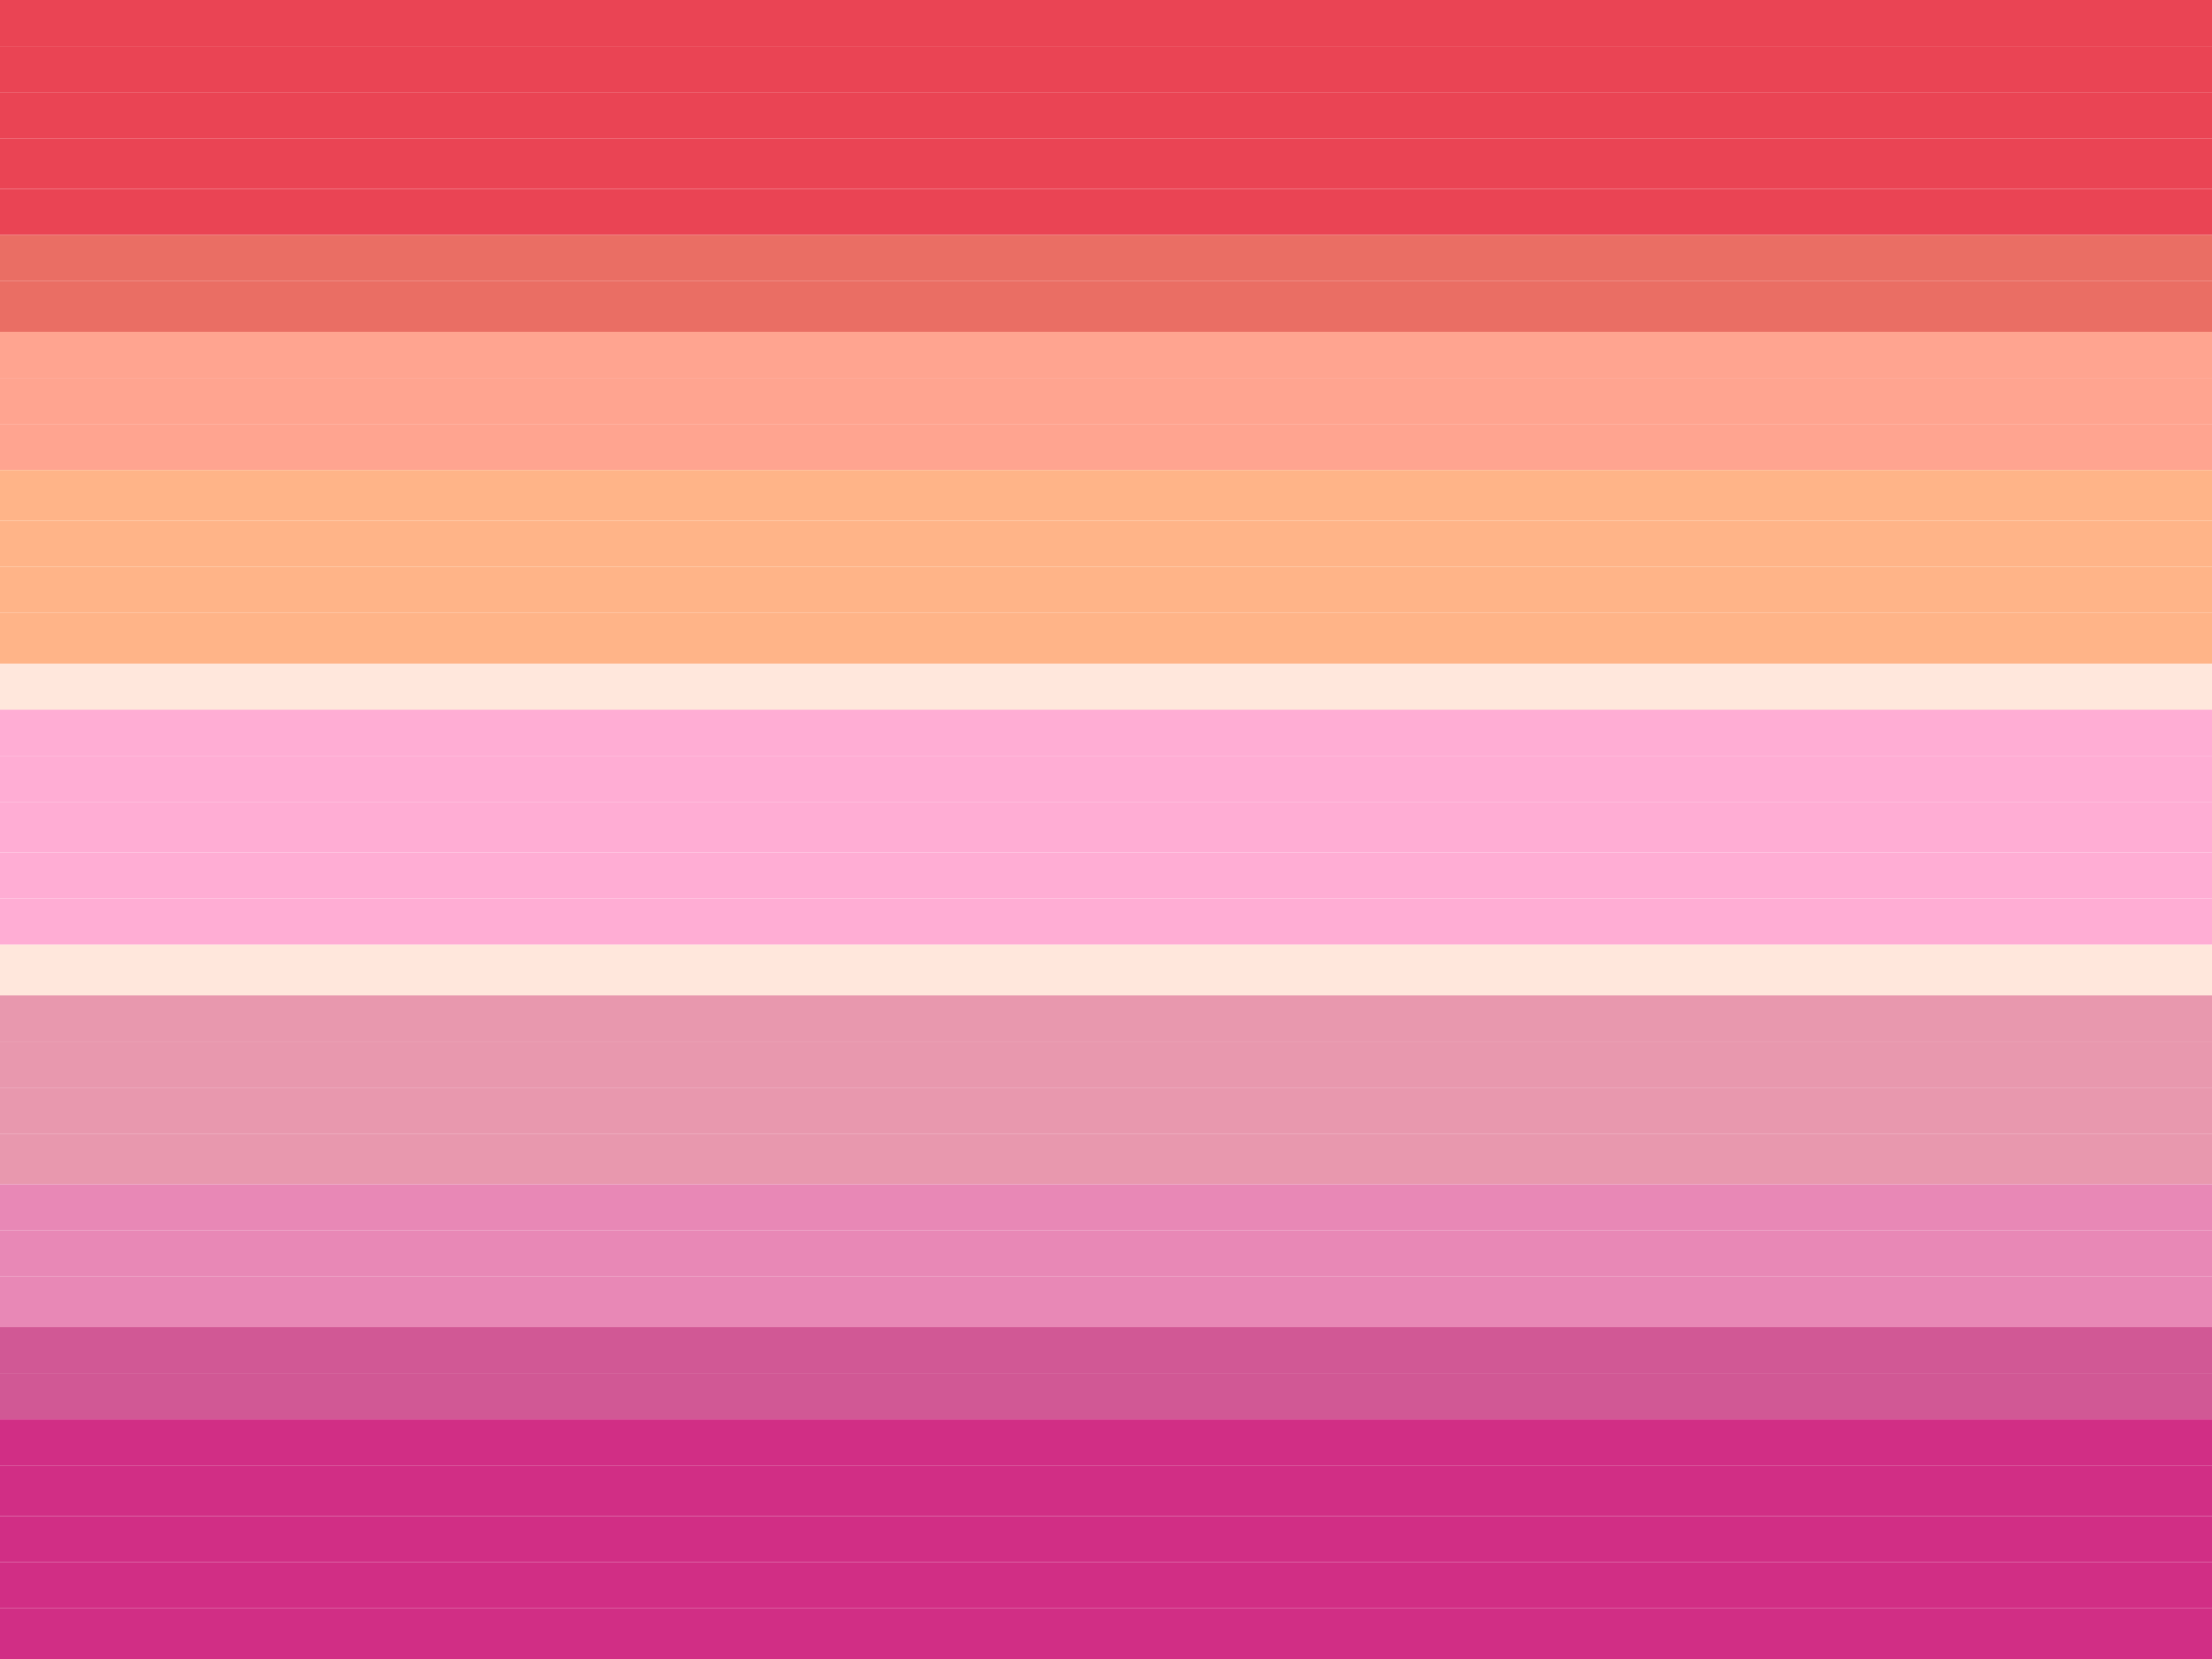
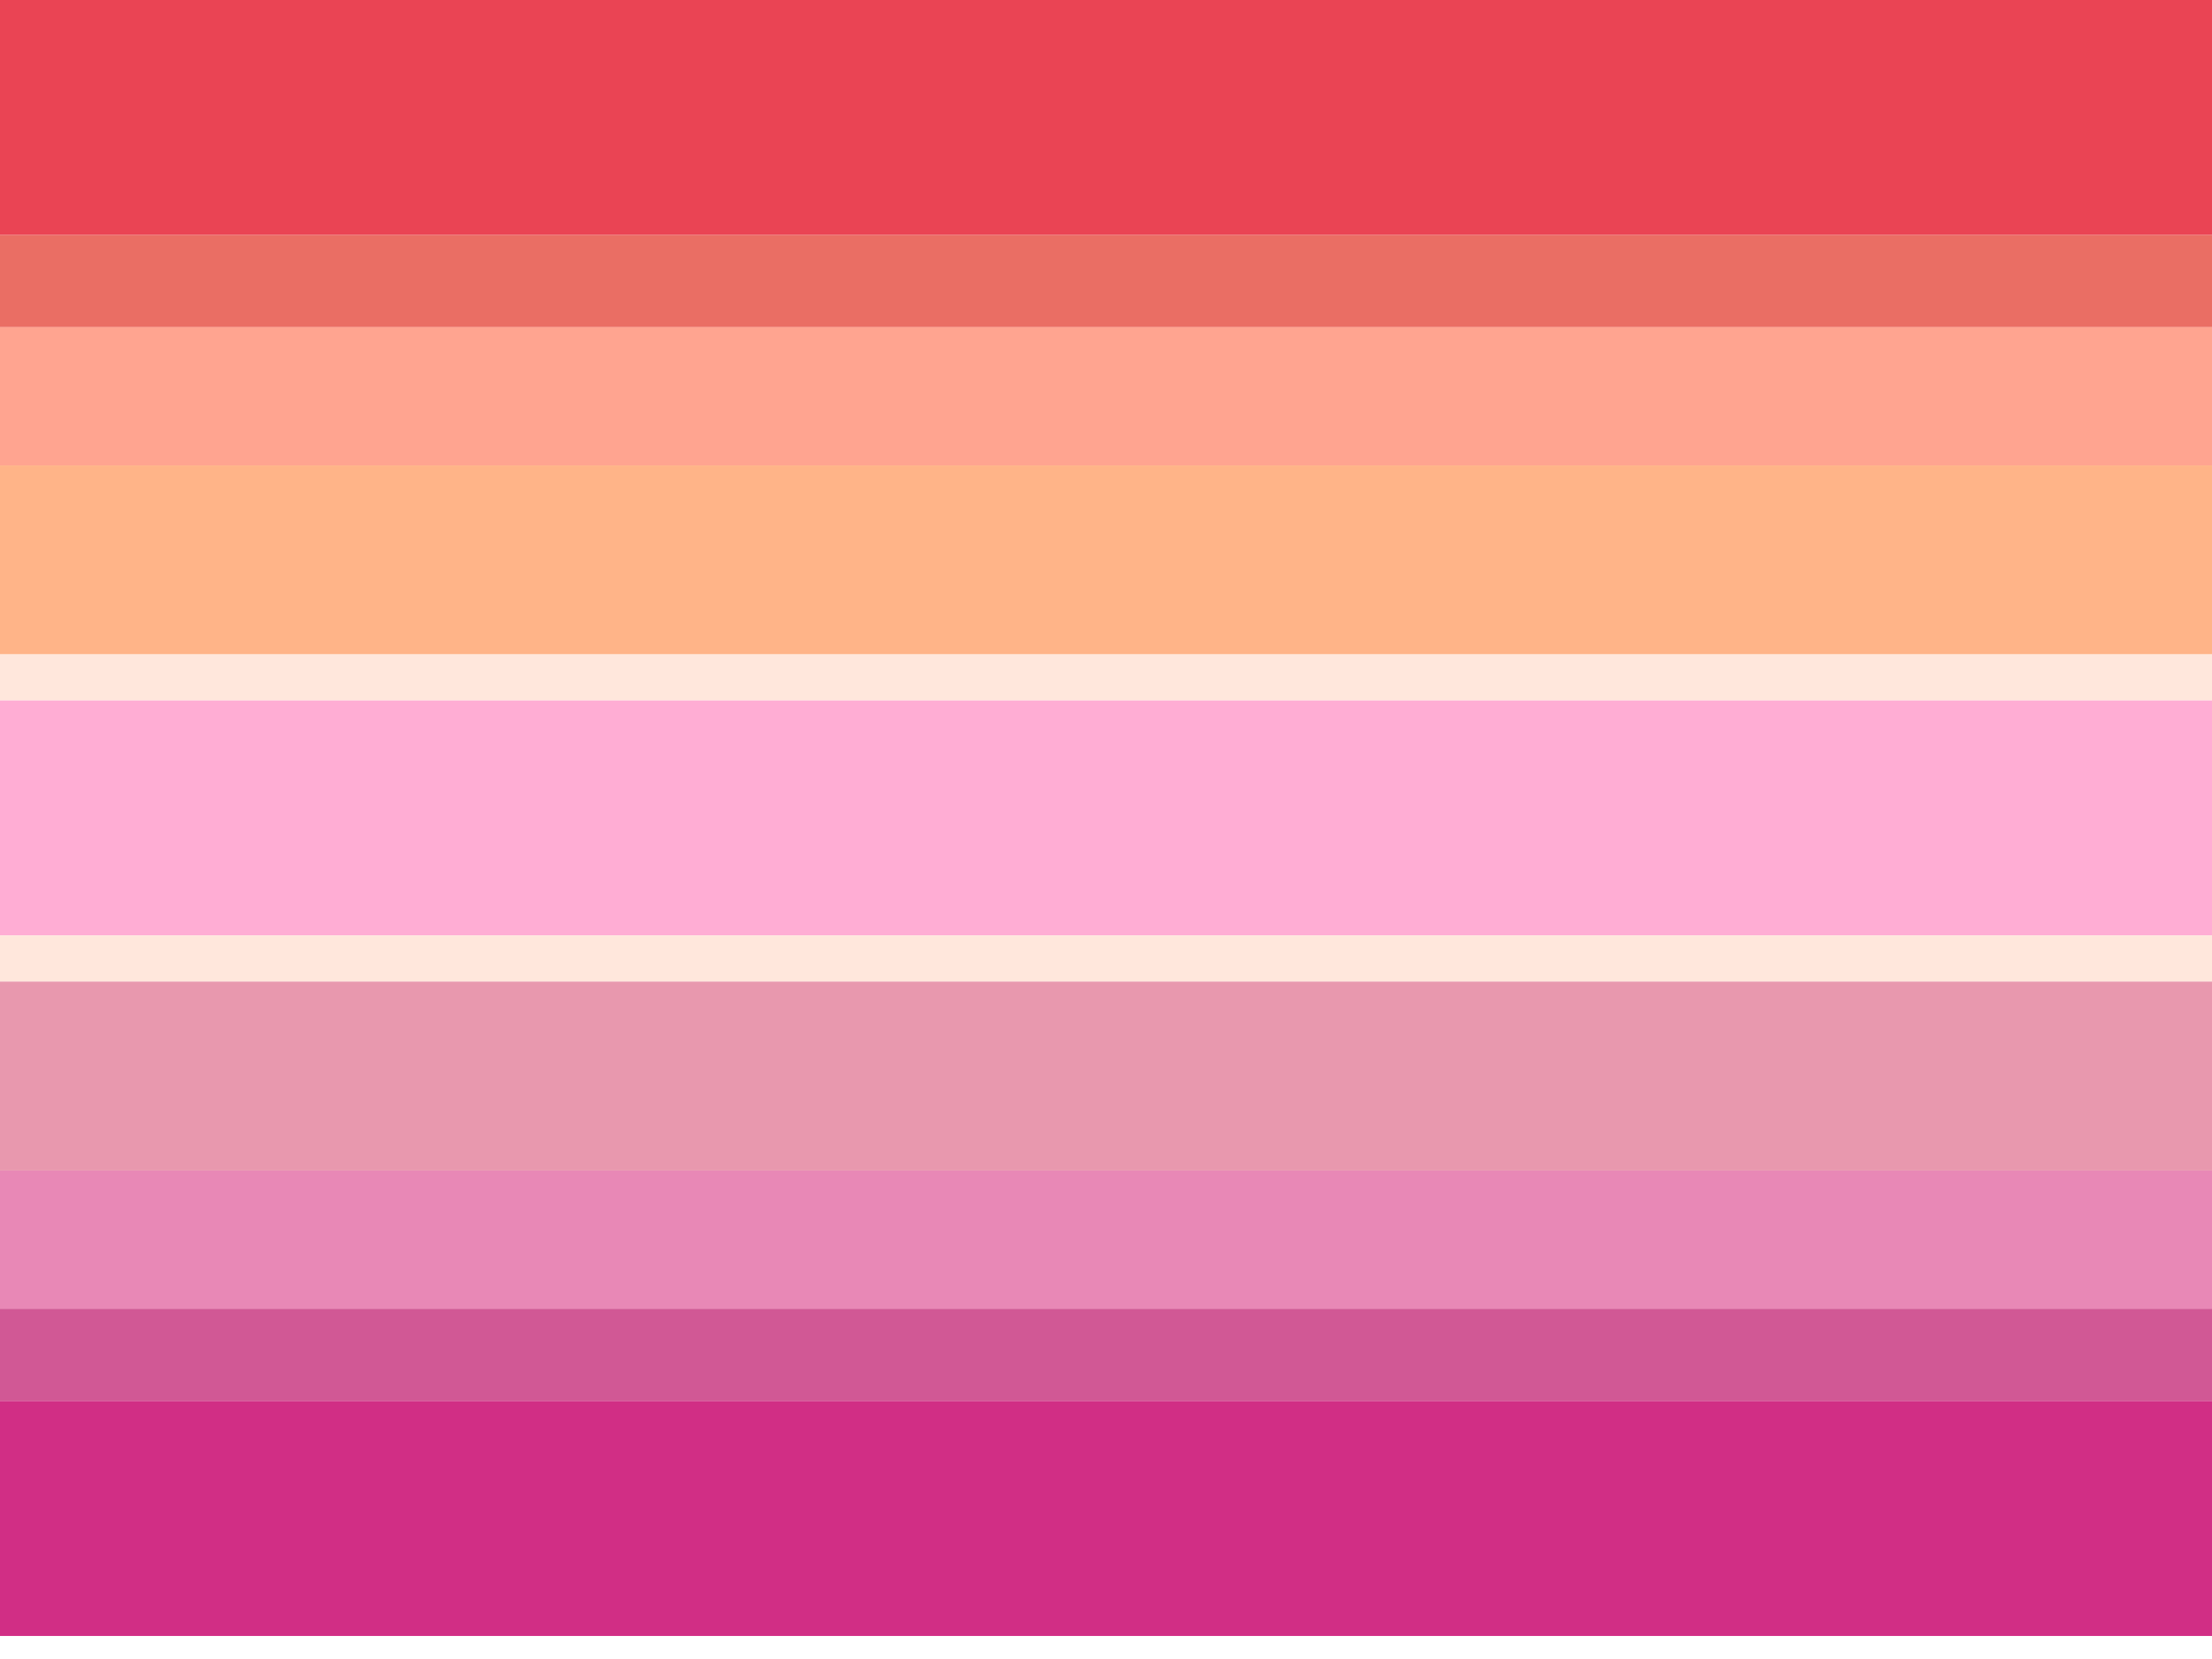
<svg xmlns="http://www.w3.org/2000/svg" width="480" height="360">
-   <rect x="0" y="0" width="480" height="10" fill="#ea4454" />
-   <rect x="0" y="10" width="480" height="10" fill="#ea4454" />
-   <rect x="0" y="20" width="480" height="10" fill="#ea4454" />
-   <rect x="0" y="30" width="480" height="11" fill="#ea4454" />
-   <rect x="0" y="41" width="480" height="10" fill="#ea4454" />
-   <rect x="0" y="51" width="480" height="10" fill="#ea6e64" />
-   <rect x="0" y="61" width="480" height="11" fill="#ea6e64" />
-   <rect x="0" y="72" width="480" height="10" fill="#ffa490" />
-   <rect x="0" y="82" width="480" height="10" fill="#ffa490" />
-   <rect x="0" y="92" width="480" height="10" fill="#ffa490" />
-   <rect x="0" y="102" width="480" height="11" fill="#ffb488" />
-   <rect x="0" y="113" width="480" height="10" fill="#ffb488" />
-   <rect x="0" y="123" width="480" height="10" fill="#ffb488" />
-   <rect x="0" y="133" width="480" height="11" fill="#ffb488" />
-   <rect x="0" y="144" width="480" height="10" fill="#ffe7dc" />
-   <rect x="0" y="154" width="480" height="10" fill="#ffadd4" />
-   <rect x="0" y="164" width="480" height="10" fill="#ffadd4" />
-   <rect x="0" y="174" width="480" height="11" fill="#ffadd4" />
-   <rect x="0" y="185" width="480" height="10" fill="#ffadd4" />
-   <rect x="0" y="195" width="480" height="10" fill="#ffadd4" />
-   <rect x="0" y="205" width="480" height="11" fill="#ffe7dc" />
-   <rect x="0" y="216" width="480" height="10" fill="#e898ae" />
-   <rect x="0" y="226" width="480" height="10" fill="#e898ae" />
-   <rect x="0" y="236" width="480" height="10" fill="#e898ae" />
-   <rect x="0" y="246" width="480" height="11" fill="#e898ae" />
-   <rect x="0" y="257" width="480" height="10" fill="#e888b6" />
-   <rect x="0" y="267" width="480" height="10" fill="#e888b6" />
-   <rect x="0" y="277" width="480" height="11" fill="#e888b6" />
-   <rect x="0" y="288" width="480" height="10" fill="#d15895" />
-   <rect x="0" y="298" width="480" height="10" fill="#d15895" />
-   <rect x="0" y="308" width="480" height="10" fill="#d12e85" />
-   <rect x="0" y="318" width="480" height="11" fill="#d12e85" />
-   <rect x="0" y="329" width="480" height="10" fill="#d12e85" />
-   <rect x="0" y="339" width="480" height="10" fill="#d12e85" />
-   <rect x="0" y="349" width="480" height="11" fill="#d12e85" />
+   <rect x="0" y="0" width="480" height="51" fill="#ea4454" />
+   <rect x="0" y="51" width="480" height="20" fill="#ea6e64" />
+   <rect x="0" y="71" width="480" height="30" fill="#ffa490" />
+   <rect x="0" y="101" width="480" height="41" fill="#ffb488" />
+   <rect x="0" y="142" width="480" height="10" fill="#ffe7dc" />
+   <rect x="0" y="152" width="480" height="51" fill="#ffadd4" />
+   <rect x="0" y="203" width="480" height="10" fill="#ffe7dc" />
+   <rect x="0" y="213" width="480" height="41" fill="#e898ae" />
+   <rect x="0" y="254" width="480" height="30" fill="#e888b6" />
+   <rect x="0" y="284" width="480" height="20" fill="#d15895" />
+   <rect x="0" y="304" width="480" height="51" fill="#d12e85" />
</svg>
